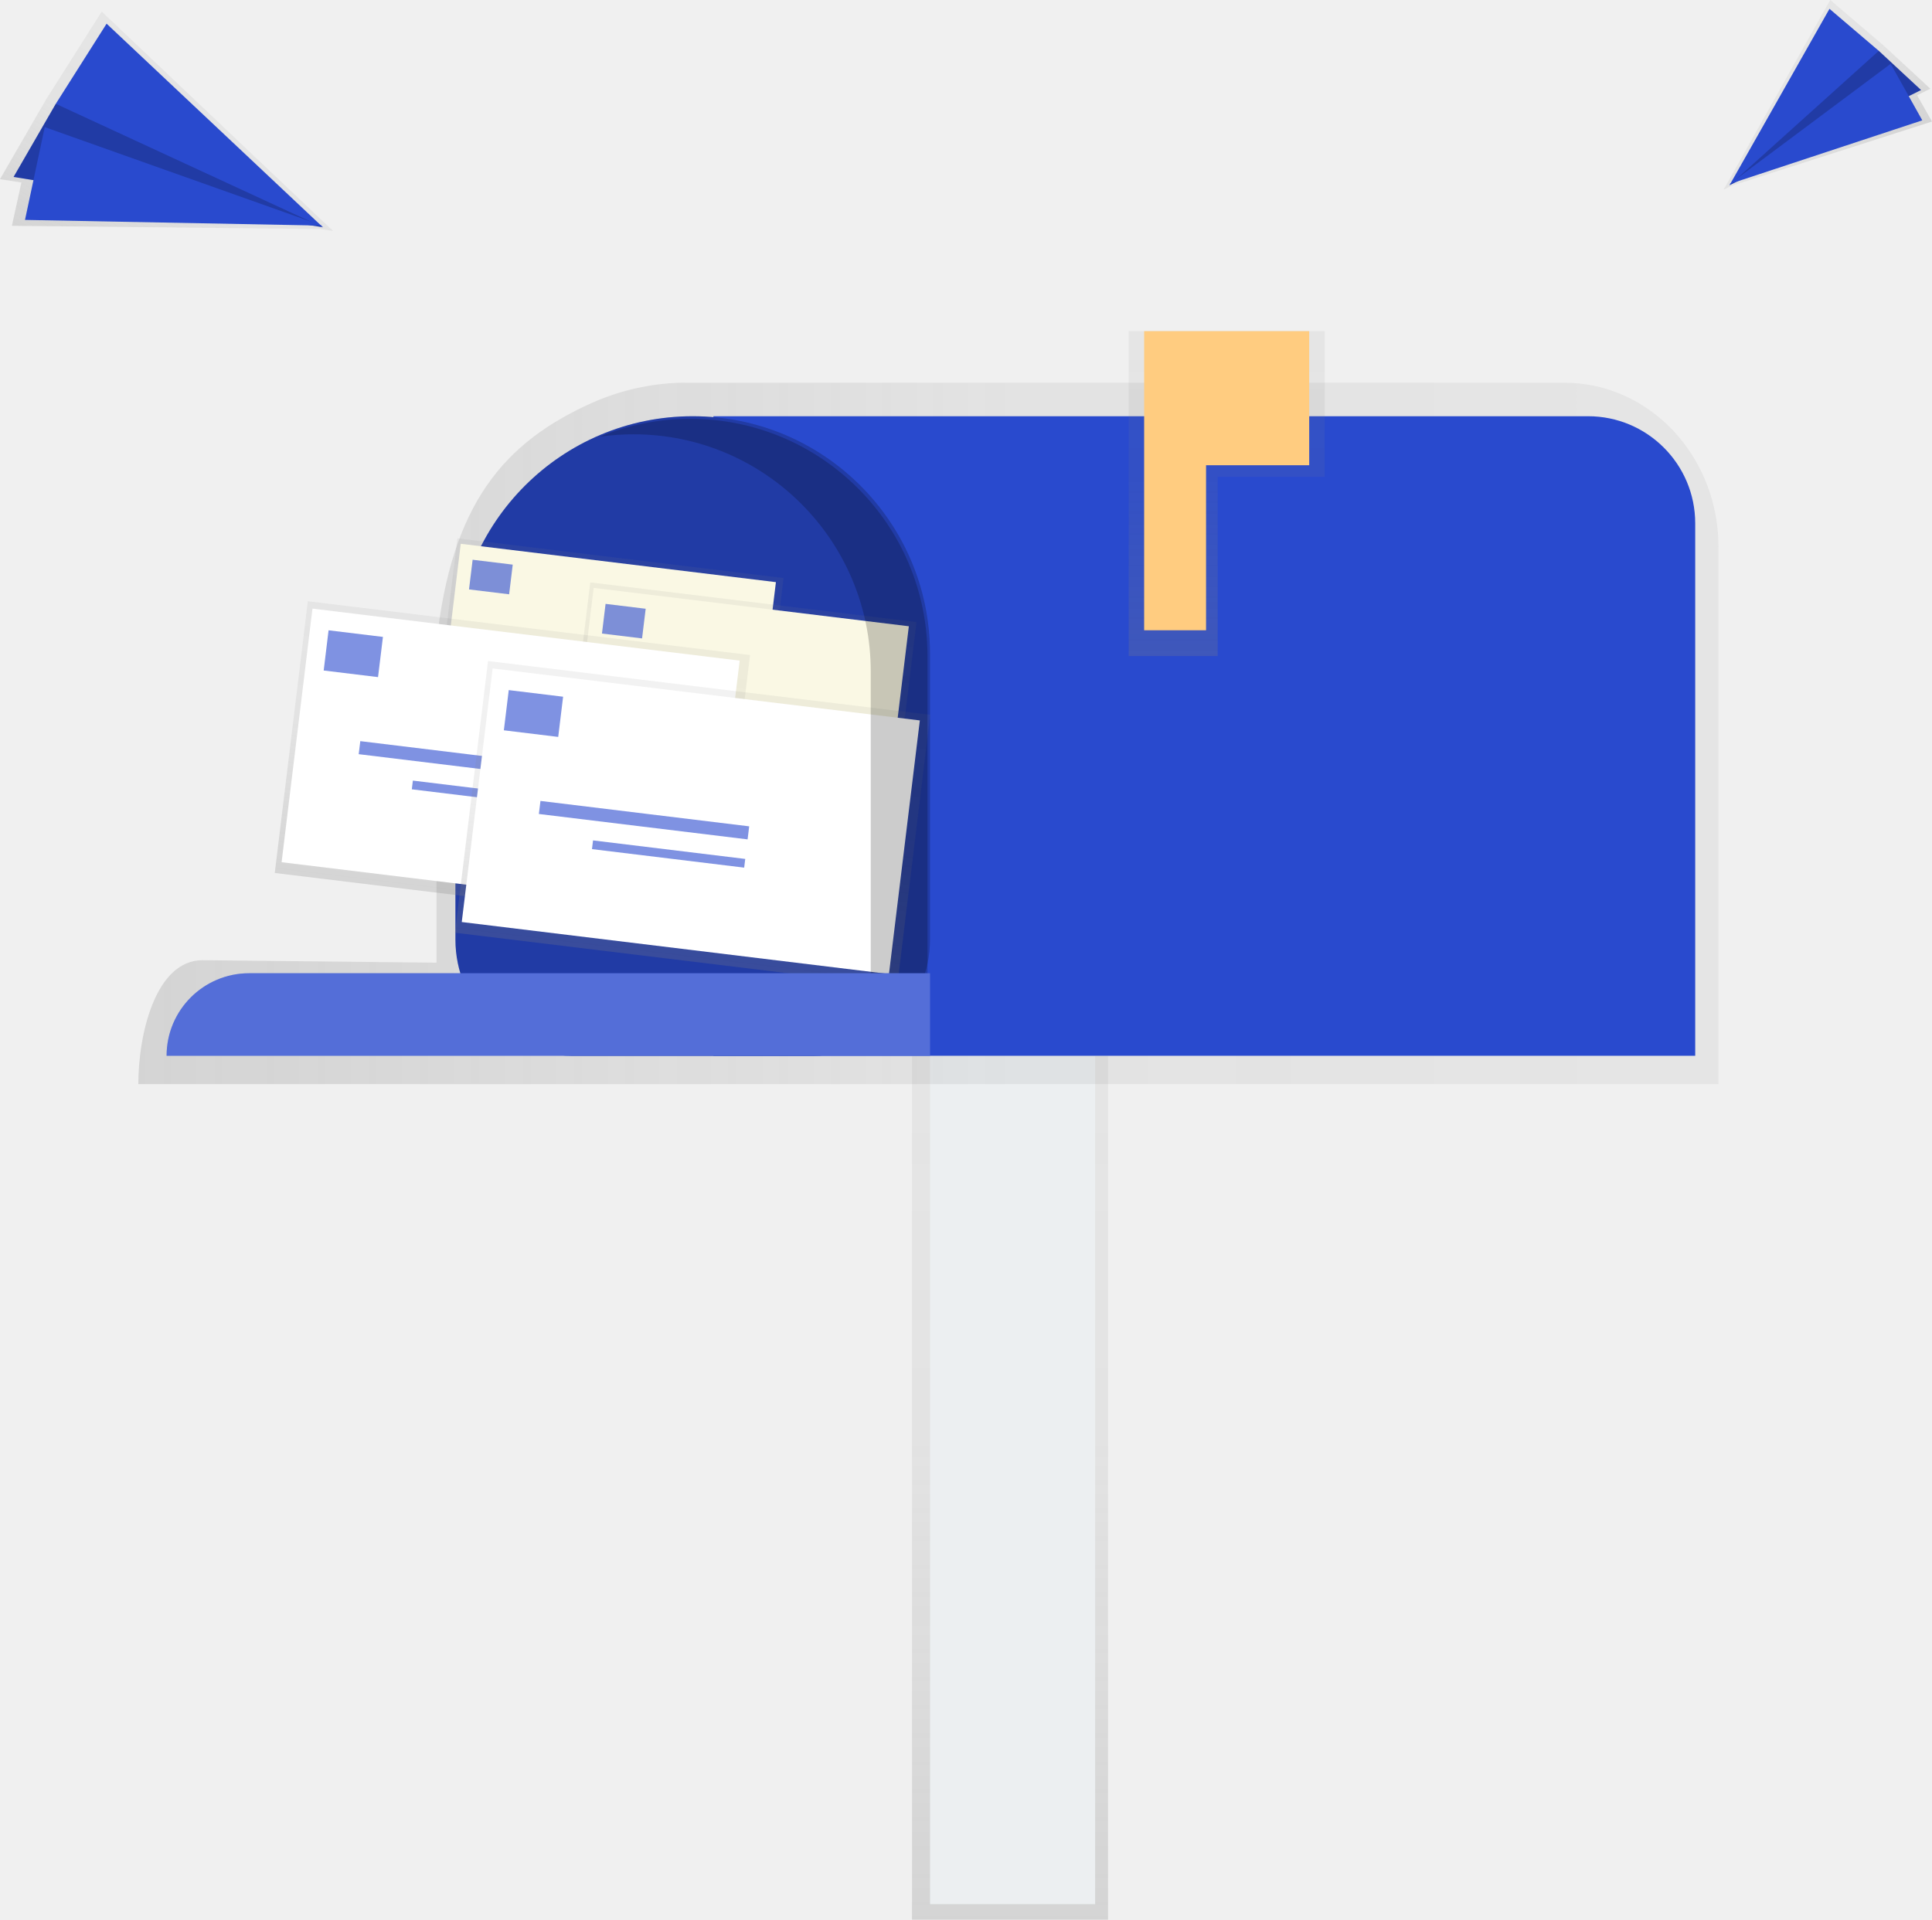
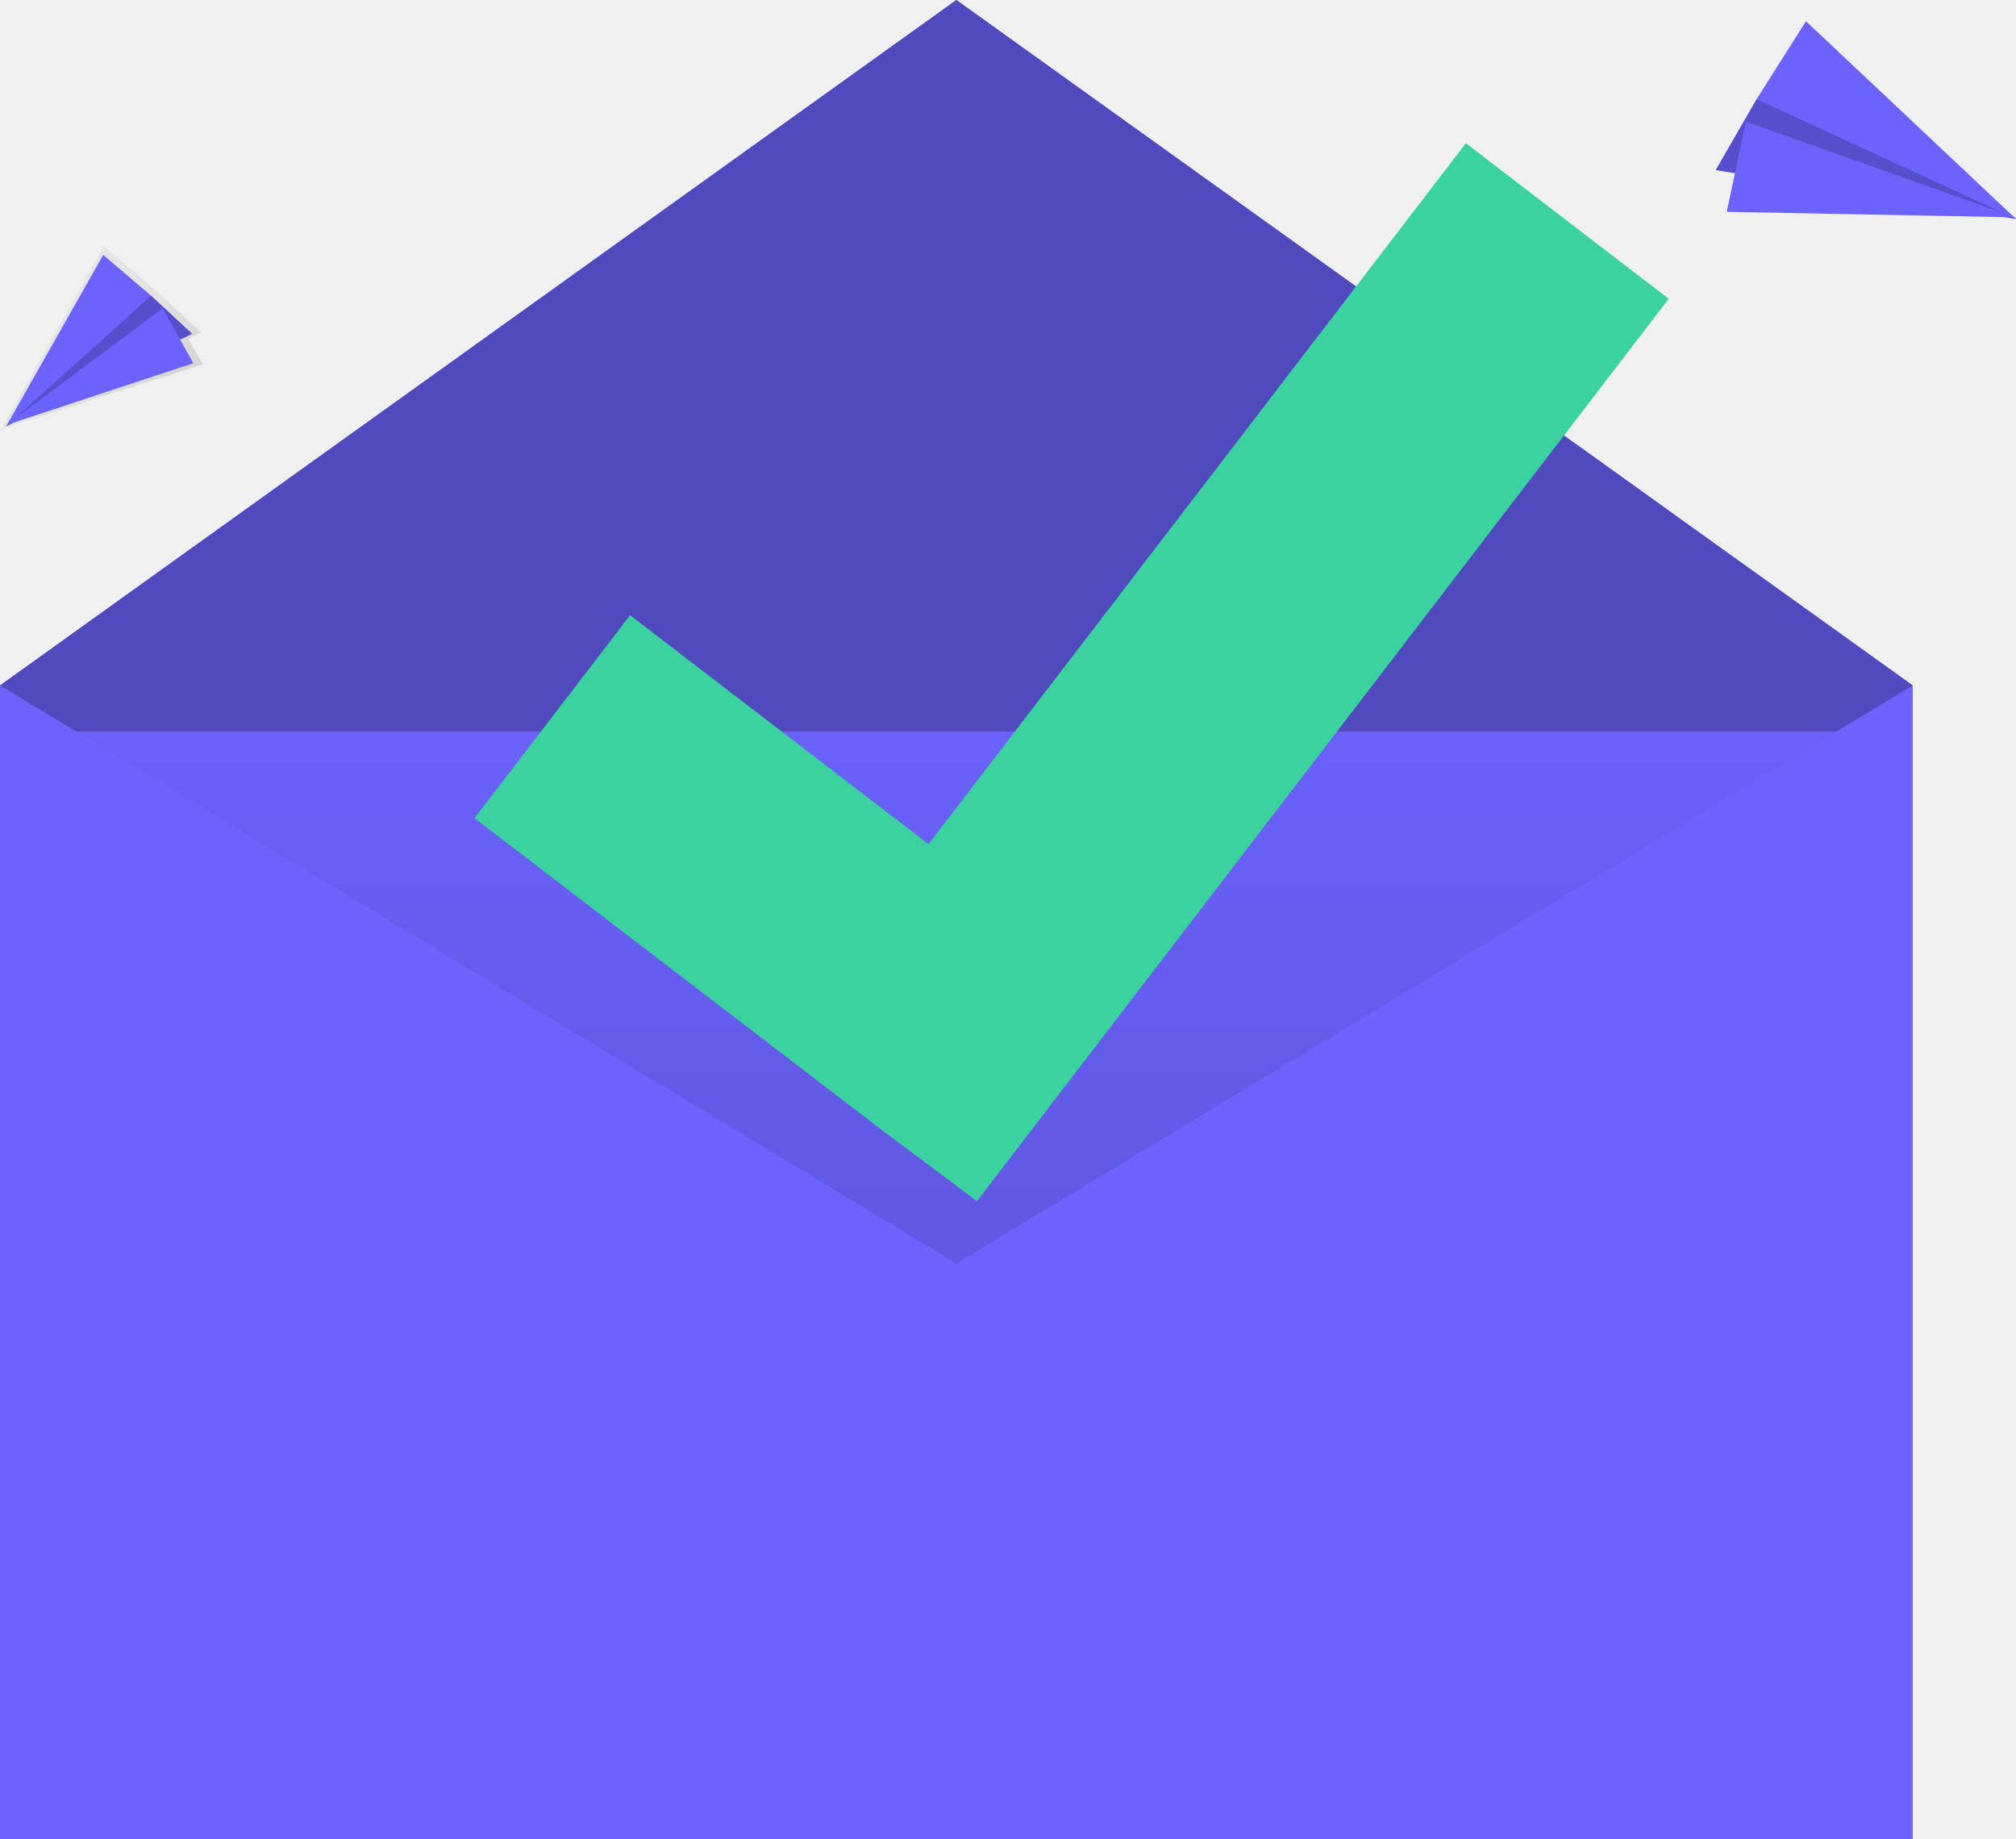
- <svg xmlns="http://www.w3.org/2000/svg" xmlns:xlink="http://www.w3.org/1999/xlink" data-name="Layer 1" width="733.51" height="728.97">
+ <svg xmlns="http://www.w3.org/2000/svg" id="fd577a60-d552-4fe8-bffb-d9cccd3352c0" data-name="Layer 1" width="788.382" height="719" viewBox="0 0 788.382 719">
  <defs>
-     <linearGradient id="a" x1="383.47" y1="728.97" x2="383.47" y2="400.92" gradientUnits="userSpaceOnUse">
-       <stop offset="0" stop-color="gray" stop-opacity=".25" />
-       <stop offset=".54" stop-color="gray" stop-opacity=".12" />
-       <stop offset="1" stop-color="gray" stop-opacity=".1" />
+     <linearGradient id="aeee3e51-5d06-43ae-b234-e7a12d326f50" x1="365" y1="605" x2="365" y2="286" gradientUnits="userSpaceOnUse">
+       <stop offset="0" stop-opacity="0.12" />
+       <stop offset="0.551" stop-opacity="0.09" />
+       <stop offset="1" stop-opacity="0.02" />
    </linearGradient>
-     <linearGradient id="b" x1="238.26" y1="361.82" x2="838.21" y2="361.82" xlink:href="#a" />
-     <linearGradient id="c" x1="465.73" y1="249.13" x2="465.73" y2="125.75" xlink:href="#a" />
-     <linearGradient id="d" x1="264.33" y1="382.43" x2="264.33" y2="305.75" gradientTransform="matrix(0 -1 -1 0 760.81 597.66)" xlink:href="#a" />
-     <linearGradient id="e" x1="212.21" y1="392.96" x2="212.21" y2="316.28" gradientTransform="matrix(0 -1 -1 0 821.81 562.29)" xlink:href="#a" />
-     <linearGradient id="f" x1="295.6" y1="440.27" x2="295.6" y2="336.33" gradientTransform="matrix(0 -1 -1 0 768.63 669.04)" xlink:href="#a" />
-     <linearGradient id="g" x1="224.95" y1="454.54" x2="224.95" y2="350.6" gradientTransform="matrix(0 -1 -1 0 851.31 621.1)" xlink:href="#a" />
-     <linearGradient id="h" x1="627.39" y1="372.38" x2="627.39" y2="313.03" gradientTransform="matrix(-.65 .76 .76 .65 837.43 -649.66)" xlink:href="#a" />
-     <linearGradient id="i" x1="303.02" y1="618.34" x2="303.02" y2="531.38" gradientTransform="rotate(32.36 1049.232 -85.334)" xlink:href="#a" />
+     <linearGradient id="acb63a3b-00bb-44a8-8877-bb0607d49a63" x1="1117.619" y1="-43.058" x2="1117.619" y2="-102.405" gradientTransform="matrix(-0.64881, 0.76095, 0.76095, 0.64881, 817.4049, -656.8557)" gradientUnits="userSpaceOnUse">
+       <stop offset="0" stop-color="gray" stop-opacity="0.25" />
+       <stop offset="0.535" stop-color="gray" stop-opacity="0.12" />
+       <stop offset="1" stop-color="gray" stop-opacity="0.1" />
+     </linearGradient>
  </defs>
-   <path fill="url(#a)" d="M346.26 400.92h74.42v328.05h-74.42z" />
-   <path fill="#eceff1" d="M353.11 400.92h62.67V723.1h-62.67z" />
-   <path d="M779.59 228.64H444.43a88.94 88.94 0 0 0-33.43 7.45c-34.07 15.1-53.9 38.8-59.5 91.36v121.43l-88.81-.94c-17.86 0-24.39 28.08-24.39 47.06h599.91V290.93c0-34.4-26.21-62.29-58.62-62.29z" transform="translate(-185.78 -83.31)" fill="url(#b)" />
-   <path d="M270.85 158.06h332.08a40.68 40.68 0 0 1 40.68 40.68v202.18H270.85V158.06z" fill="#294ace" />
-   <path d="M263 158.06a90.09 90.09 0 0 1 90.09 90.09v108.68A44.09 44.09 0 0 1 309 400.92h-92a44.09 44.09 0 0 1-44.09-44.09V248.15A90.09 90.09 0 0 1 263 158.06z" fill="#294ace" />
-   <path d="M263 158.06a90.09 90.09 0 0 1 90.09 90.09v108.68A44.09 44.09 0 0 1 309 400.92h-92a44.09 44.09 0 0 1-44.09-44.09V248.15A90.09 90.09 0 0 1 263 158.06z" opacity=".2" />
-   <path fill="url(#c)" d="M502.94 125.75h-74.42v123.38h33.78v-68.07h40.64v-55.31z" />
-   <path fill="#ffcc80" d="M497.06 125.75h-62.67v113.59h23.5v-62.67h39.17v-50.92z" />
-   <path transform="rotate(-83.06 276.792 396.563)" fill="url(#d)" d="M378.38 270.95h76.68v124.77h-76.68z" />
-   <path fill="#faf8e4" d="M166.283 277.535l8.647-71.035 119.656 14.565-8.646 71.035z" />
-   <path d="M193.296 225.682l-15.228-1.854 1.371-11.267 15.228 1.854zm53.051 28.696l-58.458-7.115.445-3.653 58.458 7.115zm-.96 7.92l-42.626-5.188.296-2.433 42.626 5.189z" opacity=".6" fill="#294ace" />
-   <path transform="rotate(-83.06 327.256 413.312)" fill="url(#e)" d="M428.85 287.7h76.68v124.77h-76.68z" />
-   <path fill="#faf8e4" d="M216.749 294.29l8.646-71.037 119.657 14.565-8.647 71.036z" />
-   <path d="M243.77 242.437l-15.228-1.853 1.371-11.267 15.228 1.853zm53.051 28.697l-58.459-7.116.445-3.653 58.459 7.116zm-.981 7.918l-42.625-5.188.296-2.432 42.625 5.188z" opacity=".6" fill="#294ace" />
-   <path transform="rotate(-83.06 240.401 436.673)" fill="url(#f)" d="M328.36 288.88H432.3V458H328.36z" />
-   <path fill="#fff" d="M106.914 327.421l11.721-96.299 162.193 19.742-11.722 96.3z" />
-   <path d="M143.527 257.131l-20.637-2.512 1.858-15.267 20.638 2.512zm71.903 38.909l-79.244-9.646.603-4.953 79.245 9.646zm-1.296 10.728l-57.784-7.033.402-3.306 57.784 7.034z" opacity=".6" fill="#294ace" />
-   <path transform="rotate(-83.06 308.803 459.376)" fill="url(#g)" d="M396.77 311.59h103.94v169.12H396.77z" />
-   <path fill="#fff" d="M175.312 350.135l11.722-96.299 162.193 19.742-11.722 96.3z" />
-   <path d="M211.933 279.841l-20.638-2.512 1.858-15.267 20.638 2.512zm71.903 38.909l-79.245-9.645.603-4.954 79.245 9.646zm-1.298 10.729l-57.784-7.034.402-3.305 57.784 7.033z" opacity=".6" fill="#294ace" />
-   <path d="M262.04 159.04a89.8 89.8 0 0 0-34.35 6.8 90.77 90.77 0 0 1 12.81-.92 90.09 90.09 0 0 1 90.09 90.09v143h21.54V249.13a90.09 90.09 0 0 0-90.09-90.09z" opacity=".2" />
-   <path d="M94.59 369.58h258.52v31.34H63.25a31.34 31.34 0 0 1 31.34-31.34z" fill="#294ace" />
-   <path d="M94.59 369.58h258.52v31.34H63.25a31.34 31.34 0 0 1 31.34-31.34z" fill="#fff" opacity=".2" />
-   <path fill="url(#h)" d="M657.37 70.58l-2.97 1.45.34-.61-.26.08.37-.27L694.87 0l20.46 17.45 17.56 16.25-5.04 2.46 5.66 9.99-76.14 24.43z" />
-   <path fill="#294ace" d="M713.31 19.31l16.04 14.88-72.72 36.15 38.7-49.6 17.98-1.43z" />
-   <path opacity=".2" d="M713.31 19.31l16.04 14.88-72.72 36.15 38.7-49.6 17.98-1.43z" />
-   <path fill="#294ace" d="M694.59 3.35l-37.96 66.99 56.68-51.03-18.72-15.96z" />
-   <path fill="#294ace" d="M729.82 45.7l-73.11 24.15 61.11-45.62 12 21.47z" />
-   <path fill="url(#i)" d="M121.67 86.97l4.78.74-.74-.7h.41l-.64-.22L38.62 4.42 17.54 37.69 0 68.04l8.12 1.26-3.6 16.44 117.15 1.23z" />
-   <path fill="#294ace" d="M21.18 39.42L5.16 67.19 122.6 86.31 46.96 33.64l-25.78 5.78z" />
-   <path opacity=".2" d="M21.18 39.42L5.16 67.19 122.6 86.31 46.96 33.64l-25.78 5.78z" />
-   <path fill="#294ace" d="M40.47 8.99l82.13 77.32L21.18 39.42 40.47 8.99z" />
-   <path fill="#294ace" d="M9.49 83.51l112.79 2.16-105.29-37.4-7.5 35.24z" />
+   <polygon points="125 410 0 268 374 0 748 268 621 410 125 410" fill="#6c63ff" />
+   <polygon points="125 410 0 268 374 0 748 268 621 410 125 410" fill="#514abf" />
+   <rect y="286" width="730" height="319" fill="#6c63ff" />
+   <rect y="286" width="730" height="319" fill="url(#aeee3e51-5d06-43ae-b234-e7a12d326f50)" />
+   <polygon points="748 719 0 719 0 268 374 494 748 268 748 719" fill="#6c63ff" />
+   <polygon points="652.582 116.818 573.252 55.99 363.113 330.042 246.402 240.55 185.573 319.879 341.938 439.598 341.938 439.598 382.036 469.649 652.582 116.818" fill="#3ad29f" />
+   <polygon points="3.153 166.882 0.179 168.334 0.521 167.726 0.26 167.81 0.626 167.539 40.653 96.307 61.114 113.753 78.667 130.004 73.627 132.465 79.293 142.459 3.153 166.882" fill="url(#acb63a3b-00bb-44a8-8877-bb0607d49a63)" />
+   <polygon points="59.087 115.617 75.131 130.493 2.411 166.646 41.11 117.046 59.087 115.617" fill="#6c63ff" />
+   <polygon points="59.087 115.617 75.131 130.493 2.411 166.646 41.11 117.046 59.087 115.617" opacity="0.2" />
+   <polygon points="40.373 99.66 2.411 166.646 59.087 115.617 40.373 99.66" fill="#6c63ff" />
+   <polygon points="75.599 142.01 2.489 166.16 63.604 120.539 75.599 142.01" fill="#6c63ff" />
+   <polygon points="686.959 38.73 670.942 66.499 788.382 85.622 712.742 32.949 686.959 38.73" fill="#6c63ff" />
+   <polygon points="686.959 38.73 670.942 66.499 788.382 85.622 712.742 32.949 686.959 38.73" opacity="0.2" />
+   <polygon points="706.247 8.293 788.382 85.622 686.959 38.73 706.247 8.293" fill="#6c63ff" />
+   <polygon points="675.274 82.821 788.062 84.976 682.769 47.576 675.274 82.821" fill="#6c63ff" />
</svg>
